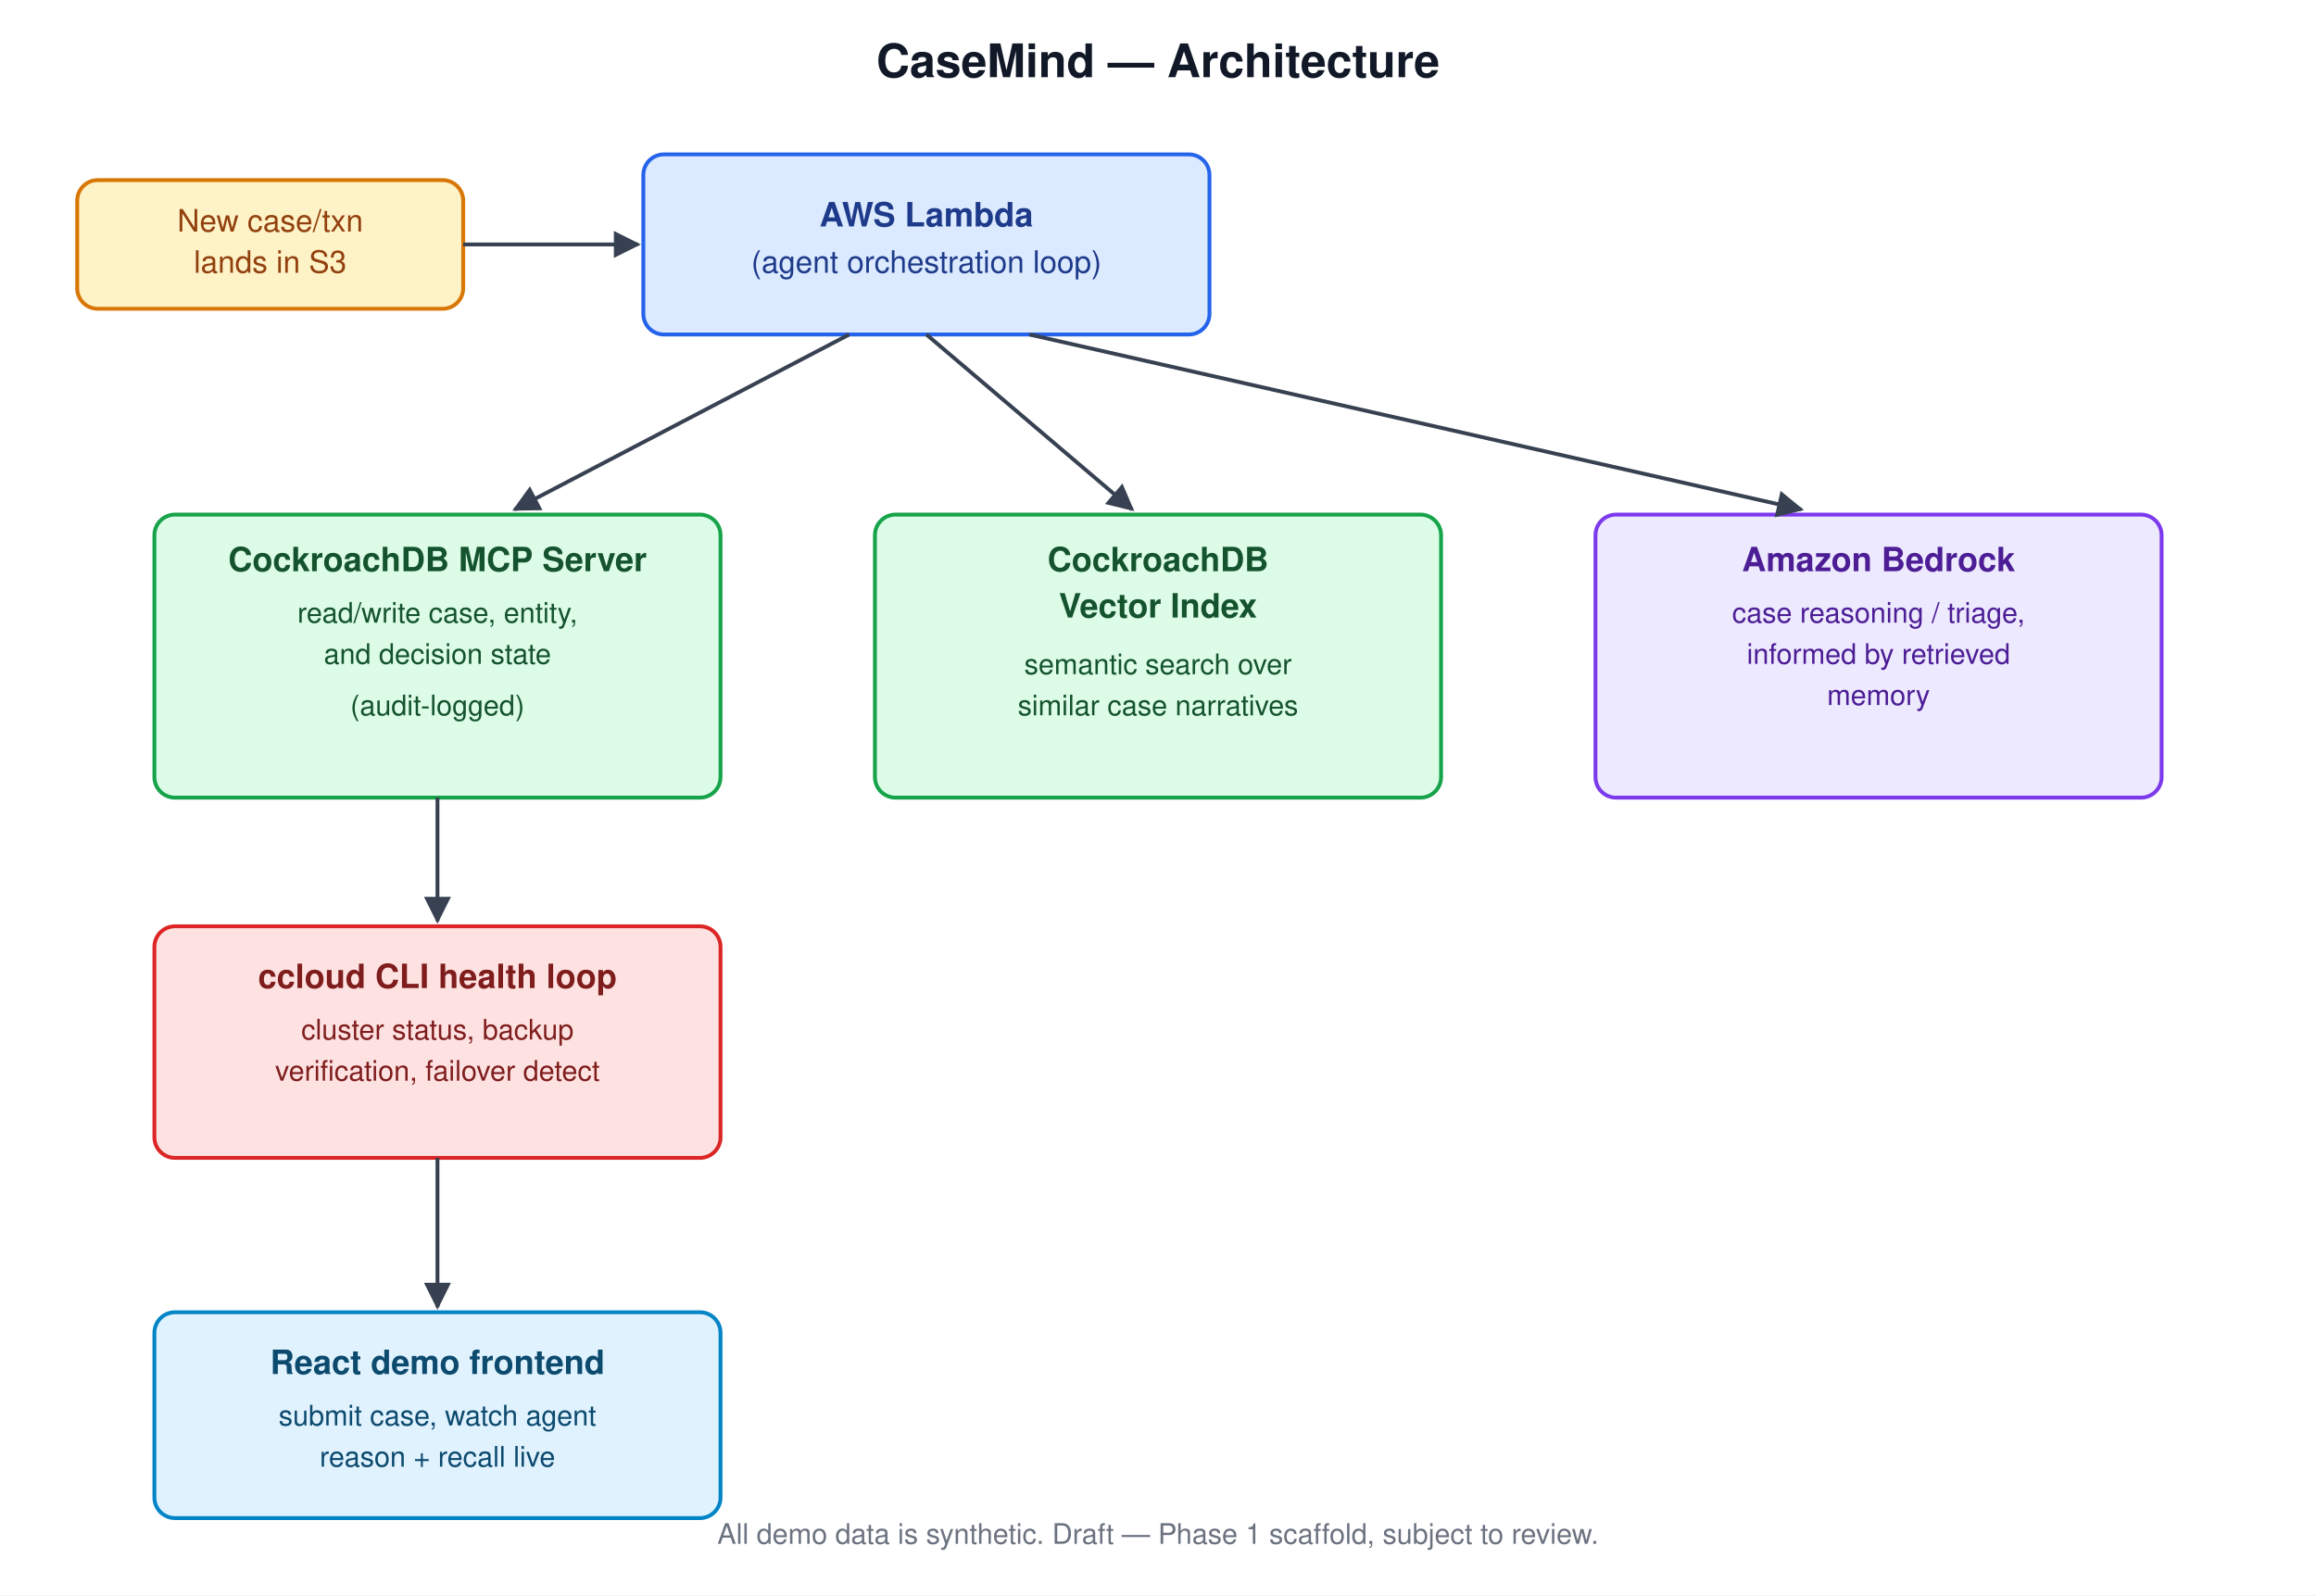
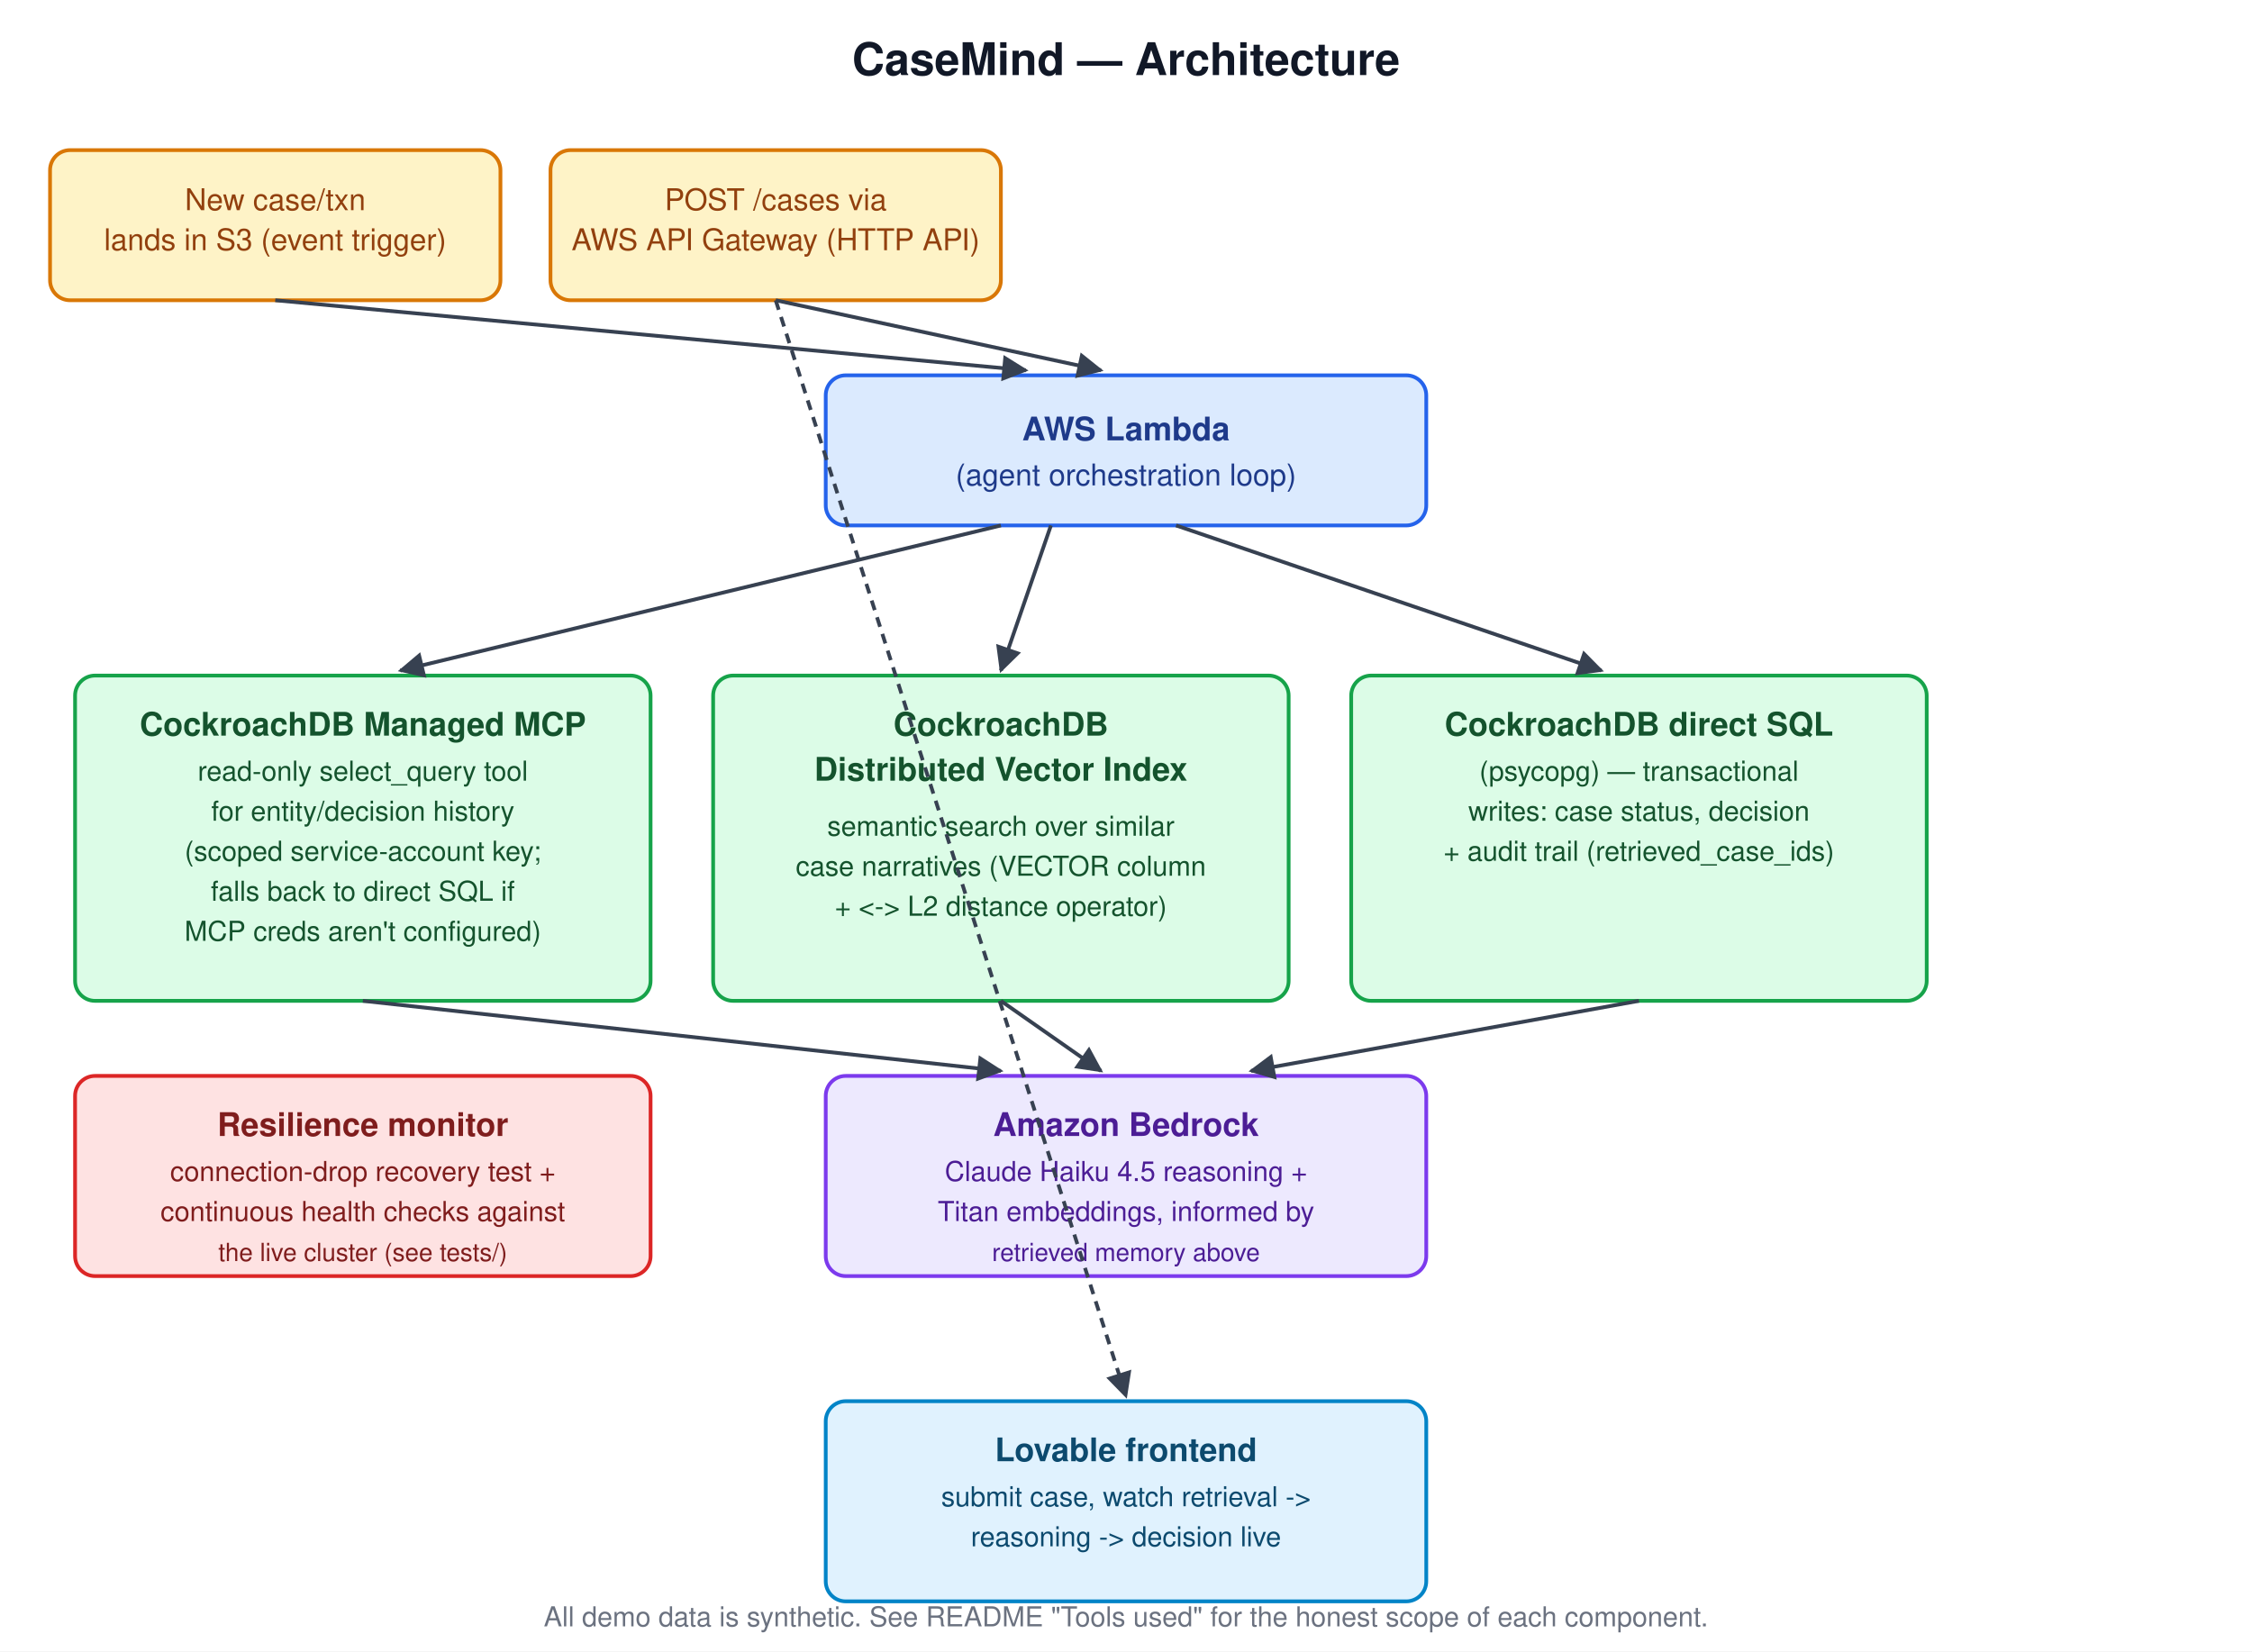
- <svg xmlns="http://www.w3.org/2000/svg" viewBox="0 0 900 620" font-family="Helvetica, Arial, sans-serif">
+ <svg xmlns="http://www.w3.org/2000/svg" viewBox="0 0 900 660" font-family="Helvetica, Arial, sans-serif">
  <defs>
    <marker id="arrow" viewBox="0 0 10 10" refX="9" refY="5" markerWidth="7" markerHeight="7" orient="auto-start-reverse">
      <path d="M0,0 L10,5 L0,10 z" fill="#374151" />
    </marker>
  </defs>
-   <rect width="900" height="620" fill="#ffffff" />
+   <rect width="900" height="660" fill="#ffffff" />
  <text x="450" y="30" text-anchor="middle" font-size="18" font-weight="bold" fill="#111827">CaseMind — Architecture</text>
-   <rect x="30" y="70" width="150" height="50" rx="8" fill="#fef3c7" stroke="#d97706" stroke-width="1.5" />
-   <text x="105" y="90" text-anchor="middle" font-size="12" fill="#92400e">New case/txn</text>
-   <text x="105" y="106" text-anchor="middle" font-size="12" fill="#92400e">lands in S3</text>
-   <rect x="250" y="60" width="220" height="70" rx="8" fill="#dbeafe" stroke="#2563eb" stroke-width="1.5" />
-   <text x="360" y="88" text-anchor="middle" font-size="13" font-weight="bold" fill="#1e3a8a">AWS Lambda</text>
-   <text x="360" y="106" text-anchor="middle" font-size="12" fill="#1e3a8a">(agent orchestration loop)</text>
-   <line x1="180" y1="95" x2="248" y2="95" stroke="#374151" stroke-width="1.5" marker-end="url(#arrow)" />
-   <rect x="60" y="200" width="220" height="110" rx="8" fill="#dcfce7" stroke="#16a34a" stroke-width="1.5" />
-   <text x="170" y="222" text-anchor="middle" font-size="13" font-weight="bold" fill="#14532d">CockroachDB MCP Server</text>
-   <text x="170" y="242" text-anchor="middle" font-size="11" fill="#14532d">read/write case, entity,</text>
-   <text x="170" y="258" text-anchor="middle" font-size="11" fill="#14532d">and decision state</text>
-   <text x="170" y="278" text-anchor="middle" font-size="11" fill="#14532d">(audit-logged)</text>
-   <rect x="340" y="200" width="220" height="110" rx="8" fill="#dcfce7" stroke="#16a34a" stroke-width="1.5" />
-   <text x="450" y="222" text-anchor="middle" font-size="13" font-weight="bold" fill="#14532d">CockroachDB</text>
-   <text x="450" y="240" text-anchor="middle" font-size="13" font-weight="bold" fill="#14532d">Vector Index</text>
-   <text x="450" y="262" text-anchor="middle" font-size="11" fill="#14532d">semantic search over</text>
-   <text x="450" y="278" text-anchor="middle" font-size="11" fill="#14532d">similar case narratives</text>
-   <rect x="620" y="200" width="220" height="110" rx="8" fill="#ede9fe" stroke="#7c3aed" stroke-width="1.5" />
-   <text x="730" y="222" text-anchor="middle" font-size="13" font-weight="bold" fill="#4c1d95">Amazon Bedrock</text>
-   <text x="730" y="242" text-anchor="middle" font-size="11" fill="#4c1d95">case reasoning / triage,</text>
-   <text x="730" y="258" text-anchor="middle" font-size="11" fill="#4c1d95">informed by retrieved</text>
-   <text x="730" y="274" text-anchor="middle" font-size="11" fill="#4c1d95">memory</text>
-   <line x1="330" y1="130" x2="200" y2="198" stroke="#374151" stroke-width="1.5" marker-end="url(#arrow)" />
-   <line x1="360" y1="130" x2="440" y2="198" stroke="#374151" stroke-width="1.5" marker-end="url(#arrow)" />
-   <line x1="400" y1="130" x2="700" y2="198" stroke="#374151" stroke-width="1.5" marker-end="url(#arrow)" />
-   <rect x="60" y="360" width="220" height="90" rx="8" fill="#fee2e2" stroke="#dc2626" stroke-width="1.5" />
-   <text x="170" y="384" text-anchor="middle" font-size="13" font-weight="bold" fill="#7f1d1d">ccloud CLI health loop</text>
-   <text x="170" y="404" text-anchor="middle" font-size="11" fill="#7f1d1d">cluster status, backup</text>
-   <text x="170" y="420" text-anchor="middle" font-size="11" fill="#7f1d1d">verification, failover detect</text>
-   <line x1="170" y1="310" x2="170" y2="358" stroke="#374151" stroke-width="1.5" marker-end="url(#arrow)" />
-   <rect x="60" y="510" width="220" height="80" rx="8" fill="#e0f2fe" stroke="#0284c7" stroke-width="1.5" />
-   <text x="170" y="534" text-anchor="middle" font-size="13" font-weight="bold" fill="#0c4a6e">React demo frontend</text>
-   <text x="170" y="554" text-anchor="middle" font-size="11" fill="#0c4a6e">submit case, watch agent</text>
-   <text x="170" y="570" text-anchor="middle" font-size="11" fill="#0c4a6e">reason + recall live</text>
-   <line x1="170" y1="450" x2="170" y2="508" stroke="#374151" stroke-width="1.5" marker-end="url(#arrow)" />
-   <text x="450" y="600" text-anchor="middle" font-size="11" fill="#6b7280">All demo data is synthetic. Draft — Phase 1 scaffold, subject to review.</text>
+   <rect x="20" y="60" width="180" height="60" rx="8" fill="#fef3c7" stroke="#d97706" stroke-width="1.5" />
+   <text x="110" y="84" text-anchor="middle" font-size="12" fill="#92400e">New case/txn</text>
+   <text x="110" y="100" text-anchor="middle" font-size="12" fill="#92400e">lands in S3 (event trigger)</text>
+   <rect x="220" y="60" width="180" height="60" rx="8" fill="#fef3c7" stroke="#d97706" stroke-width="1.5" />
+   <text x="310" y="84" text-anchor="middle" font-size="12" fill="#92400e">POST /cases via</text>
+   <text x="310" y="100" text-anchor="middle" font-size="12" fill="#92400e">AWS API Gateway (HTTP API)</text>
+   <rect x="330" y="150" width="240" height="60" rx="8" fill="#dbeafe" stroke="#2563eb" stroke-width="1.5" />
+   <text x="450" y="176" text-anchor="middle" font-size="13" font-weight="bold" fill="#1e3a8a">AWS Lambda</text>
+   <text x="450" y="194" text-anchor="middle" font-size="12" fill="#1e3a8a">(agent orchestration loop)</text>
+   <line x1="110" y1="120" x2="410" y2="148" stroke="#374151" stroke-width="1.5" marker-end="url(#arrow)" />
+   <line x1="310" y1="120" x2="440" y2="148" stroke="#374151" stroke-width="1.5" marker-end="url(#arrow)" />
+   <rect x="30" y="270" width="230" height="130" rx="8" fill="#dcfce7" stroke="#16a34a" stroke-width="1.5" />
+   <text x="145" y="294" text-anchor="middle" font-size="13" font-weight="bold" fill="#14532d">CockroachDB Managed MCP</text>
+   <text x="145" y="312" text-anchor="middle" font-size="11" fill="#14532d">read-only select_query tool</text>
+   <text x="145" y="328" text-anchor="middle" font-size="11" fill="#14532d">for entity/decision history</text>
+   <text x="145" y="344" text-anchor="middle" font-size="11" fill="#14532d">(scoped service-account key;</text>
+   <text x="145" y="360" text-anchor="middle" font-size="11" fill="#14532d">falls back to direct SQL if</text>
+   <text x="145" y="376" text-anchor="middle" font-size="11" fill="#14532d">MCP creds aren't configured)</text>
+   <rect x="285" y="270" width="230" height="130" rx="8" fill="#dcfce7" stroke="#16a34a" stroke-width="1.5" />
+   <text x="400" y="294" text-anchor="middle" font-size="13" font-weight="bold" fill="#14532d">CockroachDB</text>
+   <text x="400" y="312" text-anchor="middle" font-size="13" font-weight="bold" fill="#14532d">Distributed Vector Index</text>
+   <text x="400" y="334" text-anchor="middle" font-size="11" fill="#14532d">semantic search over similar</text>
+   <text x="400" y="350" text-anchor="middle" font-size="11" fill="#14532d">case narratives (VECTOR column</text>
+   <text x="400" y="366" text-anchor="middle" font-size="11" fill="#14532d">+ &lt;-&gt; L2 distance operator)</text>
+   <rect x="540" y="270" width="230" height="130" rx="8" fill="#dcfce7" stroke="#16a34a" stroke-width="1.5" />
+   <text x="655" y="294" text-anchor="middle" font-size="13" font-weight="bold" fill="#14532d">CockroachDB direct SQL</text>
+   <text x="655" y="312" text-anchor="middle" font-size="11" fill="#14532d">(psycopg) — transactional</text>
+   <text x="655" y="328" text-anchor="middle" font-size="11" fill="#14532d">writes: case status, decision</text>
+   <text x="655" y="344" text-anchor="middle" font-size="11" fill="#14532d">+ audit trail (retrieved_case_ids)</text>
+   <line x1="400" y1="210" x2="160" y2="268" stroke="#374151" stroke-width="1.5" marker-end="url(#arrow)" />
+   <line x1="420" y1="210" x2="400" y2="268" stroke="#374151" stroke-width="1.5" marker-end="url(#arrow)" />
+   <line x1="470" y1="210" x2="640" y2="268" stroke="#374151" stroke-width="1.5" marker-end="url(#arrow)" />
+   <rect x="330" y="430" width="240" height="80" rx="8" fill="#ede9fe" stroke="#7c3aed" stroke-width="1.5" />
+   <text x="450" y="454" text-anchor="middle" font-size="13" font-weight="bold" fill="#4c1d95">Amazon Bedrock</text>
+   <text x="450" y="472" text-anchor="middle" font-size="11" fill="#4c1d95">Claude Haiku 4.5 reasoning +</text>
+   <text x="450" y="488" text-anchor="middle" font-size="11" fill="#4c1d95">Titan embeddings, informed by</text>
+   <text x="450" y="504" text-anchor="middle" font-size="10" fill="#4c1d95">retrieved memory above</text>
+   <line x1="145" y1="400" x2="400" y2="428" stroke="#374151" stroke-width="1.5" marker-end="url(#arrow)" />
+   <line x1="400" y1="400" x2="440" y2="428" stroke="#374151" stroke-width="1.5" marker-end="url(#arrow)" />
+   <line x1="655" y1="400" x2="500" y2="428" stroke="#374151" stroke-width="1.5" marker-end="url(#arrow)" />
+   <rect x="30" y="430" width="230" height="80" rx="8" fill="#fee2e2" stroke="#dc2626" stroke-width="1.5" />
+   <text x="145" y="454" text-anchor="middle" font-size="13" font-weight="bold" fill="#7f1d1d">Resilience monitor</text>
+   <text x="145" y="472" text-anchor="middle" font-size="11" fill="#7f1d1d">connection-drop recovery test +</text>
+   <text x="145" y="488" text-anchor="middle" font-size="11" fill="#7f1d1d">continuous health checks against</text>
+   <text x="145" y="504" text-anchor="middle" font-size="10" fill="#7f1d1d">the live cluster (see tests/)</text>
+   <rect x="330" y="560" width="240" height="80" rx="8" fill="#e0f2fe" stroke="#0284c7" stroke-width="1.5" />
+   <text x="450" y="584" text-anchor="middle" font-size="13" font-weight="bold" fill="#0c4a6e">Lovable frontend</text>
+   <text x="450" y="602" text-anchor="middle" font-size="11" fill="#0c4a6e">submit case, watch retrieval -&gt;</text>
+   <text x="450" y="618" text-anchor="middle" font-size="11" fill="#0c4a6e">reasoning -&gt; decision live</text>
+   <line x1="310" y1="120" x2="450" y2="558" stroke="#374151" stroke-width="1.5" stroke-dasharray="4 3" marker-end="url(#arrow)" />
+   <text x="450" y="650" text-anchor="middle" font-size="11" fill="#6b7280">All demo data is synthetic. See README "Tools used" for the honest scope of each component.</text>
</svg>
